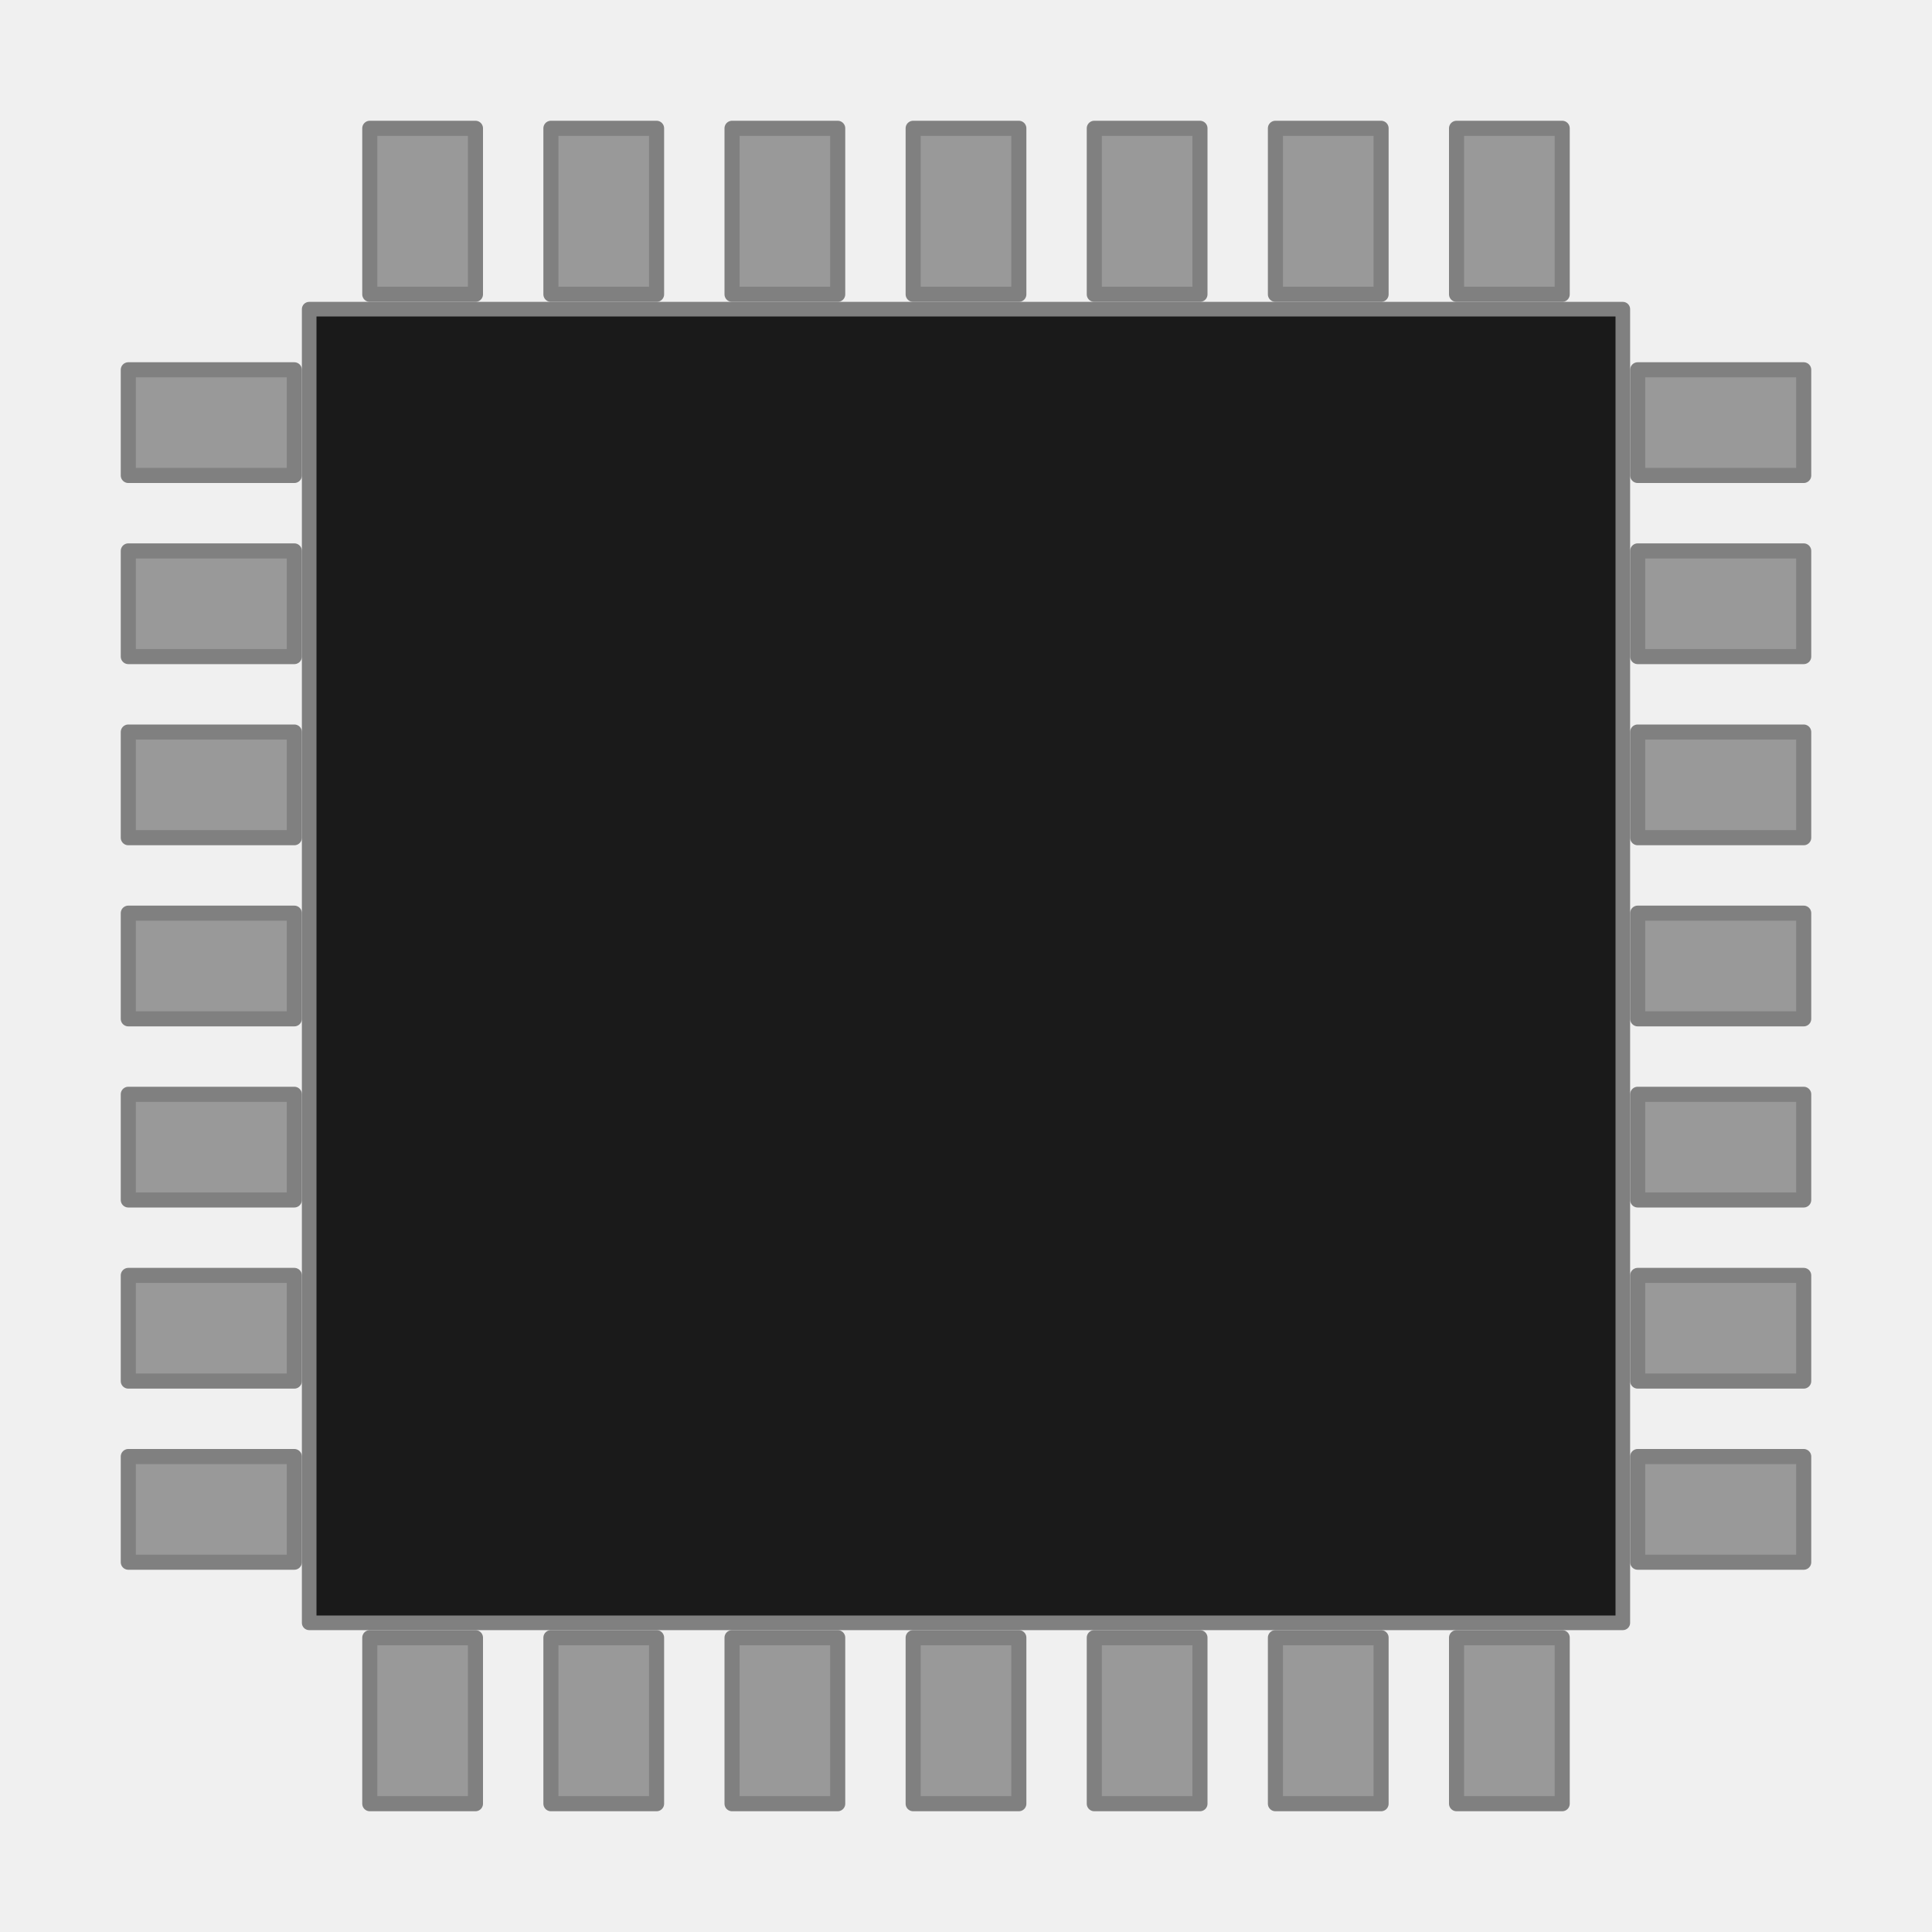
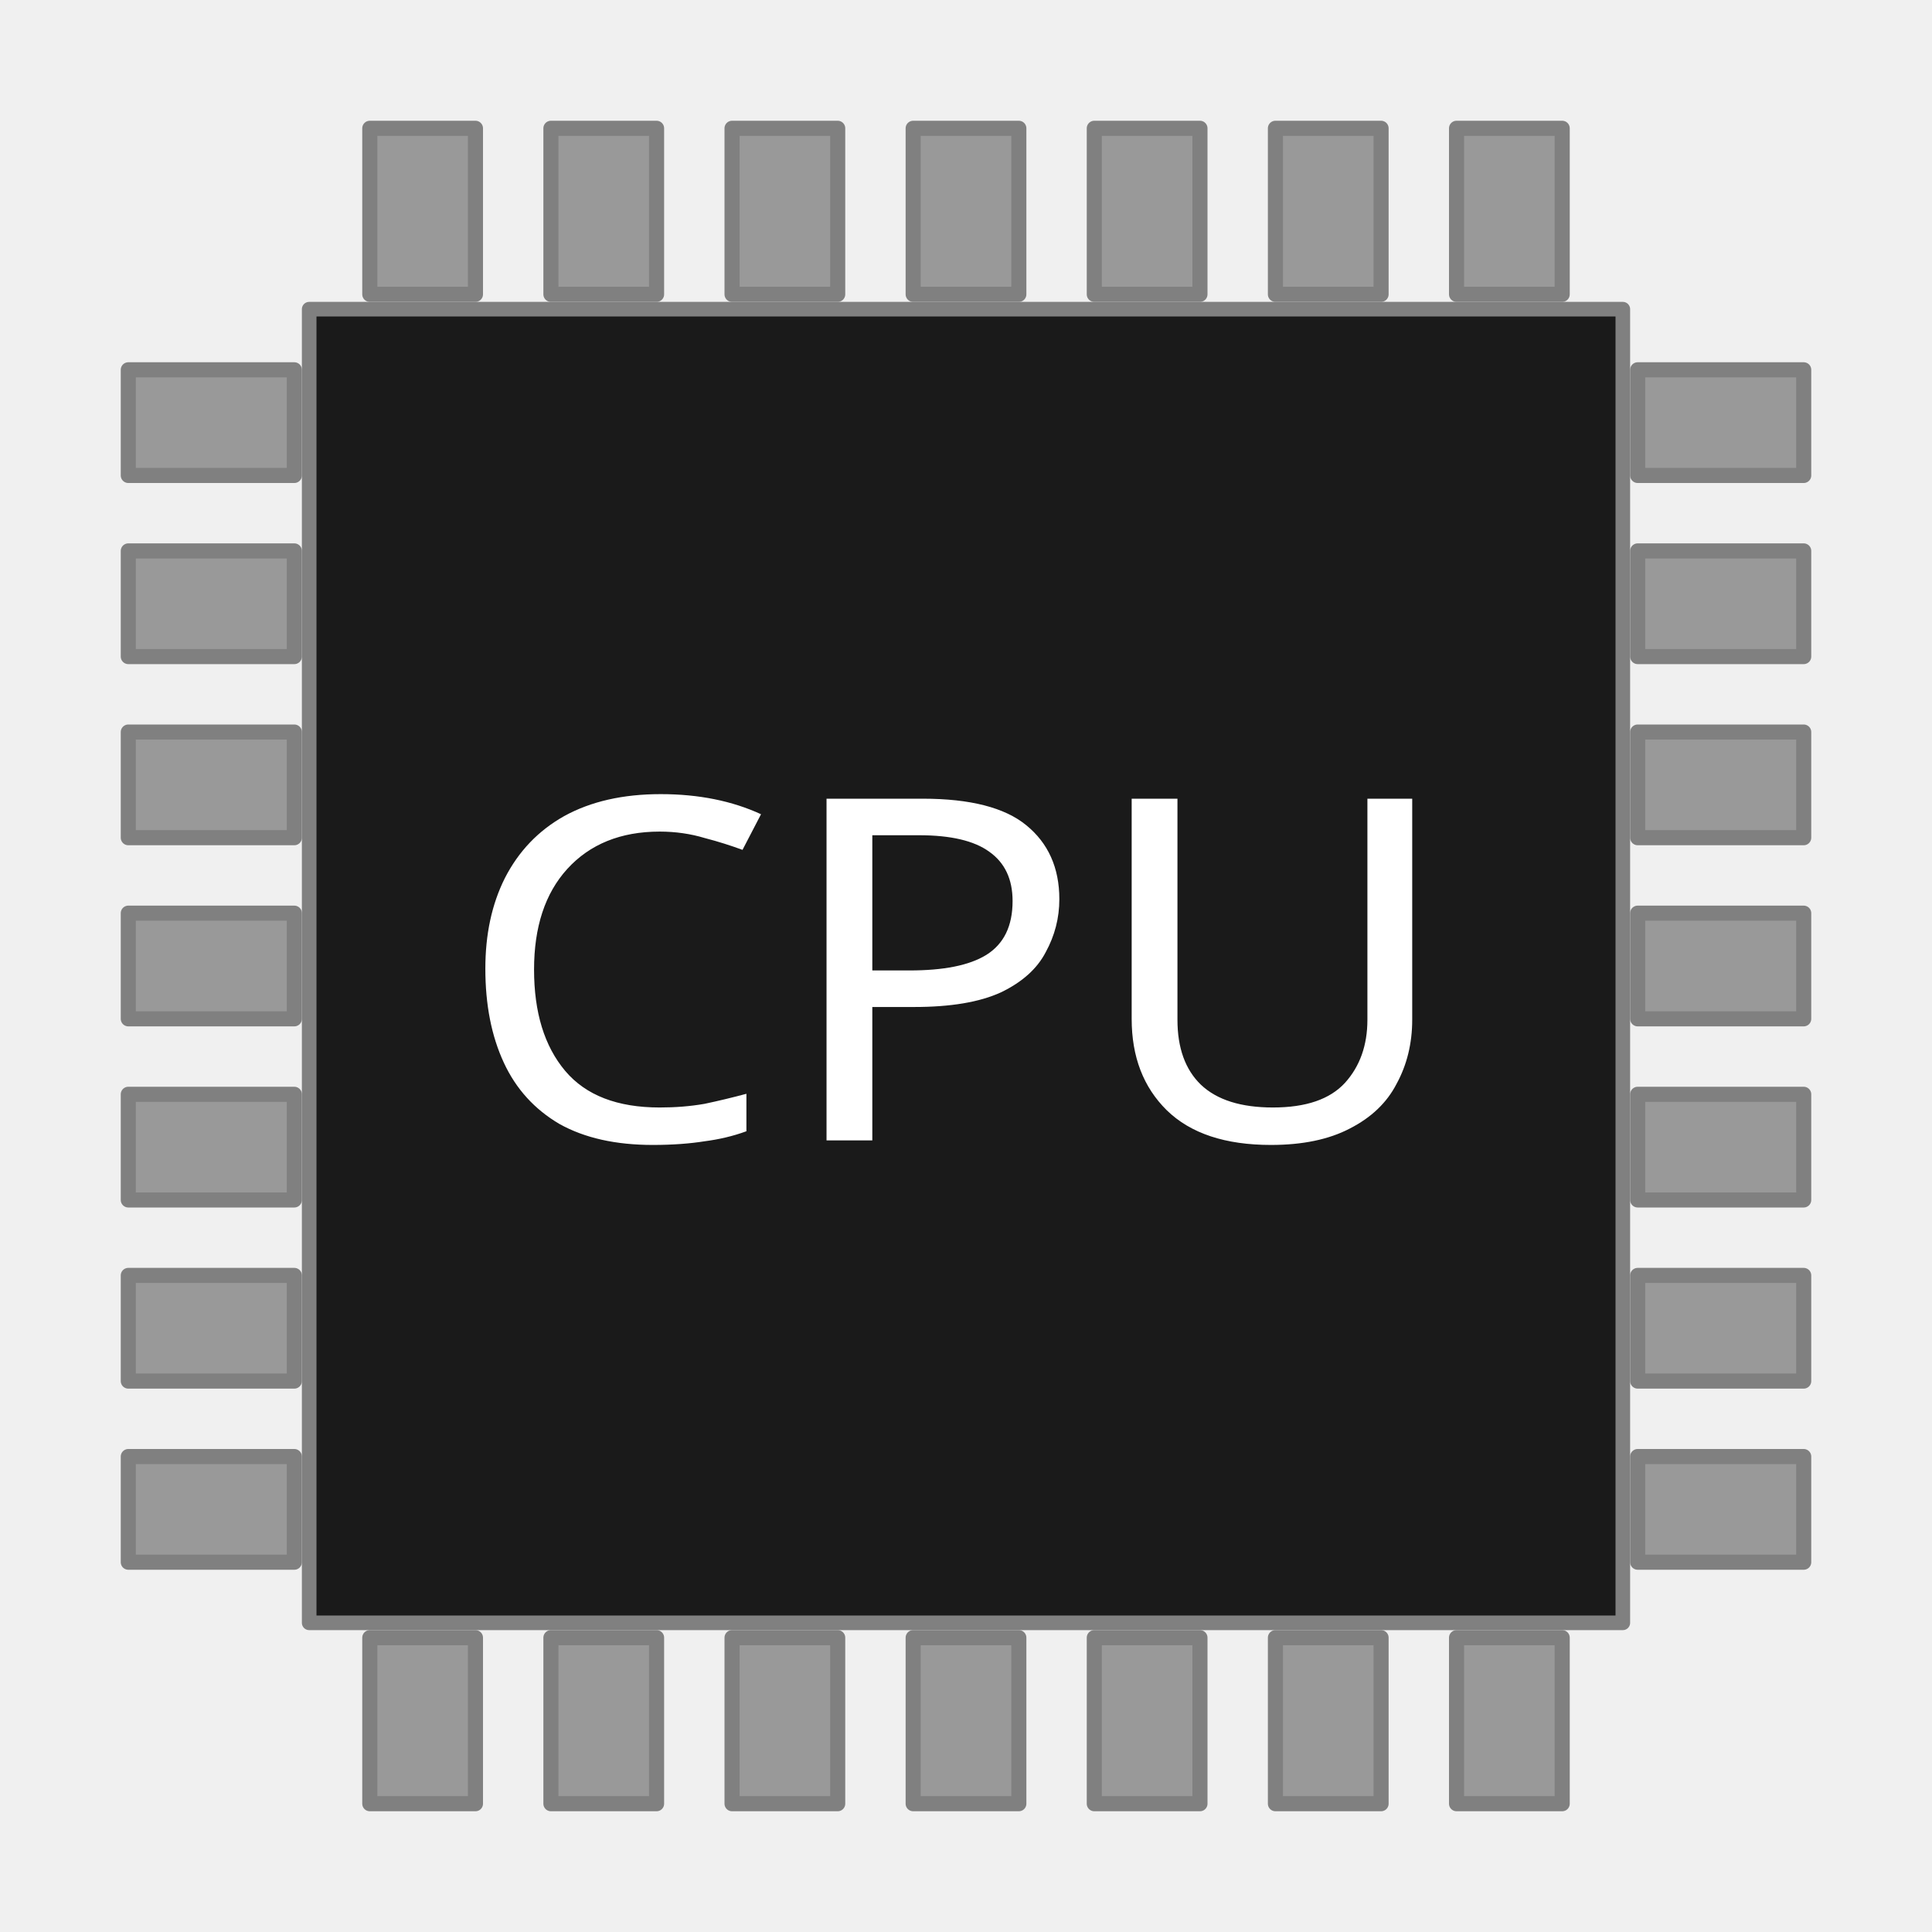
<svg xmlns="http://www.w3.org/2000/svg" width="32px" height="32px" viewBox="0 0 32 32" version="1.1" id="SVGRoot">
  <defs id="defs4504" />
  <g id="layer1">
    <rect style="opacity:1;fill:#1a1a1a;fill-opacity:1;stroke:#808080;stroke-width:0.242;stroke-linejoin:round;stroke-miterlimit:4;stroke-dasharray:none;stroke-opacity:1" id="rect5065" width="21.758" height="21.758" x="5.121" y="5.121" />
-     <text xml:space="preserve" style="font-style:normal;font-weight:normal;font-size:40px;line-height:25px;font-family:Sans;letter-spacing:0px;word-spacing:0px;fill:#000000;fill-opacity:1;stroke:none;stroke-width:1px;stroke-linecap:butt;stroke-linejoin:miter;stroke-opacity:1" x="-11" y="5" id="text5199">
-       <tspan id="tspan5197" x="-11" y="27.891" />
+     <text xml:space="preserve" style="font-style:normal;font-weight:normal;font-size:16.383px;line-height:25.598px;font-family:Sans;letter-spacing:0px;word-spacing:0px;fill:#000000;fill-opacity:1;stroke:none;stroke-width:1.024px;stroke-linecap:butt;stroke-linejoin:miter;stroke-opacity:1" x="7.287" y="19.503" id="text5199" transform="scale(1.032596,0.9684333)">
+       <tspan id="tspan5197" x="7.287" y="19.503" style="font-size:8.191px;fill:#ffffff;fill-opacity:1;stroke:none;stroke-width:1.024px;stroke-opacity:1">CPU</tspan>
    </text>
    <rect style="opacity:1;vector-effect:none;fill:#999999;fill-opacity:1;fill-rule:evenodd;stroke:#808080;stroke-width:0.25;stroke-linecap:butt;stroke-linejoin:round;stroke-miterlimit:4;stroke-dasharray:none;stroke-dashoffset:0;stroke-opacity:1" id="rect5067-7" width="1.75" height="2.75" x="6.125" y="27.125" />
    <rect style="opacity:1;vector-effect:none;fill:#999999;fill-opacity:1;fill-rule:evenodd;stroke:#808080;stroke-width:0.25;stroke-linecap:butt;stroke-linejoin:round;stroke-miterlimit:4;stroke-dasharray:none;stroke-dashoffset:0;stroke-opacity:1" id="rect5067-9" width="1.75" height="2.75" x="9.125" y="27.125" />
    <rect style="opacity:1;vector-effect:none;fill:#999999;fill-opacity:1;fill-rule:evenodd;stroke:#808080;stroke-width:0.25;stroke-linecap:butt;stroke-linejoin:round;stroke-miterlimit:4;stroke-dasharray:none;stroke-dashoffset:0;stroke-opacity:1" id="rect5067-20" width="1.75" height="2.75" x="12.125" y="27.125" />
    <rect style="opacity:1;vector-effect:none;fill:#999999;fill-opacity:1;fill-rule:evenodd;stroke:#808080;stroke-width:0.25;stroke-linecap:butt;stroke-linejoin:round;stroke-miterlimit:4;stroke-dasharray:none;stroke-dashoffset:0;stroke-opacity:1" id="rect5067-23" width="1.75" height="2.75" x="15.125" y="27.125" />
    <rect style="opacity:1;vector-effect:none;fill:#999999;fill-opacity:1;fill-rule:evenodd;stroke:#808080;stroke-width:0.25;stroke-linecap:butt;stroke-linejoin:round;stroke-miterlimit:4;stroke-dasharray:none;stroke-dashoffset:0;stroke-opacity:1" id="rect5067-75" width="1.75" height="2.75" x="18.125" y="27.125" />
    <rect style="opacity:1;vector-effect:none;fill:#999999;fill-opacity:1;fill-rule:evenodd;stroke:#808080;stroke-width:0.25;stroke-linecap:butt;stroke-linejoin:round;stroke-miterlimit:4;stroke-dasharray:none;stroke-dashoffset:0;stroke-opacity:1" id="rect5067-92" width="1.75" height="2.75" x="21.125" y="27.125" />
    <rect style="opacity:1;vector-effect:none;fill:#999999;fill-opacity:1;fill-rule:evenodd;stroke:#808080;stroke-width:0.25;stroke-linecap:butt;stroke-linejoin:round;stroke-miterlimit:4;stroke-dasharray:none;stroke-dashoffset:0;stroke-opacity:1" id="rect5067-28" width="1.75" height="2.75" x="24.125" y="27.125" />
    <rect style="opacity:1;vector-effect:none;fill:#999999;fill-opacity:1;fill-rule:evenodd;stroke:#808080;stroke-width:0.25;stroke-linecap:butt;stroke-linejoin:round;stroke-miterlimit:4;stroke-dasharray:none;stroke-dashoffset:0;stroke-opacity:1" id="rect5067-7-9" width="1.75" height="2.75" x="6.125" y="2.125" />
    <rect style="opacity:1;vector-effect:none;fill:#999999;fill-opacity:1;fill-rule:evenodd;stroke:#808080;stroke-width:0.25;stroke-linecap:butt;stroke-linejoin:round;stroke-miterlimit:4;stroke-dasharray:none;stroke-dashoffset:0;stroke-opacity:1" id="rect5067-9-7" width="1.75" height="2.75" x="9.125" y="2.125" />
    <rect style="opacity:1;vector-effect:none;fill:#999999;fill-opacity:1;fill-rule:evenodd;stroke:#808080;stroke-width:0.25;stroke-linecap:butt;stroke-linejoin:round;stroke-miterlimit:4;stroke-dasharray:none;stroke-dashoffset:0;stroke-opacity:1" id="rect5067-20-3" width="1.75" height="2.75" x="12.125" y="2.125" />
    <rect style="opacity:1;vector-effect:none;fill:#999999;fill-opacity:1;fill-rule:evenodd;stroke:#808080;stroke-width:0.25;stroke-linecap:butt;stroke-linejoin:round;stroke-miterlimit:4;stroke-dasharray:none;stroke-dashoffset:0;stroke-opacity:1" id="rect5067-23-6" width="1.75" height="2.75" x="15.125" y="2.125" />
    <rect style="opacity:1;vector-effect:none;fill:#999999;fill-opacity:1;fill-rule:evenodd;stroke:#808080;stroke-width:0.25;stroke-linecap:butt;stroke-linejoin:round;stroke-miterlimit:4;stroke-dasharray:none;stroke-dashoffset:0;stroke-opacity:1" id="rect5067-75-1" width="1.75" height="2.75" x="18.125" y="2.125" />
    <rect style="opacity:1;vector-effect:none;fill:#999999;fill-opacity:1;fill-rule:evenodd;stroke:#808080;stroke-width:0.25;stroke-linecap:butt;stroke-linejoin:round;stroke-miterlimit:4;stroke-dasharray:none;stroke-dashoffset:0;stroke-opacity:1" id="rect5067-92-2" width="1.75" height="2.75" x="21.125" y="2.125" />
    <rect style="opacity:1;vector-effect:none;fill:#999999;fill-opacity:1;fill-rule:evenodd;stroke:#808080;stroke-width:0.25;stroke-linecap:butt;stroke-linejoin:round;stroke-miterlimit:4;stroke-dasharray:none;stroke-dashoffset:0;stroke-opacity:1" id="rect5067-28-9" width="1.75" height="2.75" x="24.125" y="2.125" />
    <rect style="opacity:1;vector-effect:none;fill:#999999;fill-opacity:1;fill-rule:evenodd;stroke:#808080;stroke-width:0.25;stroke-linecap:butt;stroke-linejoin:round;stroke-miterlimit:4;stroke-dasharray:none;stroke-dashoffset:0;stroke-opacity:1" id="rect5067-7-9-3" width="1.75" height="2.75" x="12.125" y="-29.875" transform="rotate(90)" />
    <rect style="opacity:1;vector-effect:none;fill:#999999;fill-opacity:1;fill-rule:evenodd;stroke:#808080;stroke-width:0.25;stroke-linecap:butt;stroke-linejoin:round;stroke-miterlimit:4;stroke-dasharray:none;stroke-dashoffset:0;stroke-opacity:1" id="rect5067-9-7-1" width="1.75" height="2.75" x="6.125" y="-29.875" transform="rotate(90)" />
    <rect style="opacity:1;vector-effect:none;fill:#999999;fill-opacity:1;fill-rule:evenodd;stroke:#808080;stroke-width:0.25;stroke-linecap:butt;stroke-linejoin:round;stroke-miterlimit:4;stroke-dasharray:none;stroke-dashoffset:0;stroke-opacity:1" id="rect5067-20-3-9" width="1.75" height="2.75" x="15.125" y="-29.875" transform="rotate(90)" />
    <rect style="opacity:1;vector-effect:none;fill:#999999;fill-opacity:1;fill-rule:evenodd;stroke:#808080;stroke-width:0.25;stroke-linecap:butt;stroke-linejoin:round;stroke-miterlimit:4;stroke-dasharray:none;stroke-dashoffset:0;stroke-opacity:1" id="rect5067-23-6-4" width="1.75" height="2.75" x="18.125" y="-29.875" transform="rotate(90)" />
    <rect style="opacity:1;vector-effect:none;fill:#999999;fill-opacity:1;fill-rule:evenodd;stroke:#808080;stroke-width:0.25;stroke-linecap:butt;stroke-linejoin:round;stroke-miterlimit:4;stroke-dasharray:none;stroke-dashoffset:0;stroke-opacity:1" id="rect5067-75-1-7" width="1.75" height="2.75" x="21.125" y="-29.875" transform="rotate(90)" />
    <rect style="opacity:1;vector-effect:none;fill:#999999;fill-opacity:1;fill-rule:evenodd;stroke:#808080;stroke-width:0.25;stroke-linecap:butt;stroke-linejoin:round;stroke-miterlimit:4;stroke-dasharray:none;stroke-dashoffset:0;stroke-opacity:1" id="rect5067-92-2-8" width="1.75" height="2.75" x="24.125" y="-29.875" transform="rotate(90)" />
    <rect style="opacity:1;vector-effect:none;fill:#999999;fill-opacity:1;fill-rule:evenodd;stroke:#808080;stroke-width:0.25;stroke-linecap:butt;stroke-linejoin:round;stroke-miterlimit:4;stroke-dasharray:none;stroke-dashoffset:0;stroke-opacity:1" id="rect5067-28-9-4" width="1.75" height="2.75" x="9.125" y="-29.875" transform="rotate(90)" />
    <rect style="opacity:1;vector-effect:none;fill:#999999;fill-opacity:1;fill-rule:evenodd;stroke:#808080;stroke-width:0.25;stroke-linecap:butt;stroke-linejoin:round;stroke-miterlimit:4;stroke-dasharray:none;stroke-dashoffset:0;stroke-opacity:1" id="rect5067-7-9-3-5" width="1.75" height="2.75" x="12.125" y="-4.875" transform="rotate(90)" />
    <rect style="opacity:1;vector-effect:none;fill:#999999;fill-opacity:1;fill-rule:evenodd;stroke:#808080;stroke-width:0.25;stroke-linecap:butt;stroke-linejoin:round;stroke-miterlimit:4;stroke-dasharray:none;stroke-dashoffset:0;stroke-opacity:1" id="rect5067-9-7-1-0" width="1.75" height="2.75" x="6.125" y="-4.875" transform="rotate(90)" />
    <rect style="opacity:1;vector-effect:none;fill:#999999;fill-opacity:1;fill-rule:evenodd;stroke:#808080;stroke-width:0.25;stroke-linecap:butt;stroke-linejoin:round;stroke-miterlimit:4;stroke-dasharray:none;stroke-dashoffset:0;stroke-opacity:1" id="rect5067-20-3-9-3" width="1.75" height="2.75" x="15.125" y="-4.875" transform="rotate(90)" />
    <rect style="opacity:1;vector-effect:none;fill:#999999;fill-opacity:1;fill-rule:evenodd;stroke:#808080;stroke-width:0.25;stroke-linecap:butt;stroke-linejoin:round;stroke-miterlimit:4;stroke-dasharray:none;stroke-dashoffset:0;stroke-opacity:1" id="rect5067-23-6-4-6" width="1.75" height="2.75" x="18.125" y="-4.875" transform="rotate(90)" />
    <rect style="opacity:1;vector-effect:none;fill:#999999;fill-opacity:1;fill-rule:evenodd;stroke:#808080;stroke-width:0.25;stroke-linecap:butt;stroke-linejoin:round;stroke-miterlimit:4;stroke-dasharray:none;stroke-dashoffset:0;stroke-opacity:1" id="rect5067-75-1-7-1" width="1.75" height="2.75" x="21.125" y="-4.875" transform="rotate(90)" />
    <rect style="opacity:1;vector-effect:none;fill:#999999;fill-opacity:1;fill-rule:evenodd;stroke:#808080;stroke-width:0.25;stroke-linecap:butt;stroke-linejoin:round;stroke-miterlimit:4;stroke-dasharray:none;stroke-dashoffset:0;stroke-opacity:1" id="rect5067-92-2-8-0" width="1.75" height="2.75" x="24.125" y="-4.875" transform="rotate(90)" />
    <rect style="opacity:1;vector-effect:none;fill:#999999;fill-opacity:1;fill-rule:evenodd;stroke:#808080;stroke-width:0.25;stroke-linecap:butt;stroke-linejoin:round;stroke-miterlimit:4;stroke-dasharray:none;stroke-dashoffset:0;stroke-opacity:1" id="rect5067-28-9-4-6" width="1.75" height="2.75" x="9.125" y="-4.875" transform="rotate(90)" />
  </g>
</svg>
